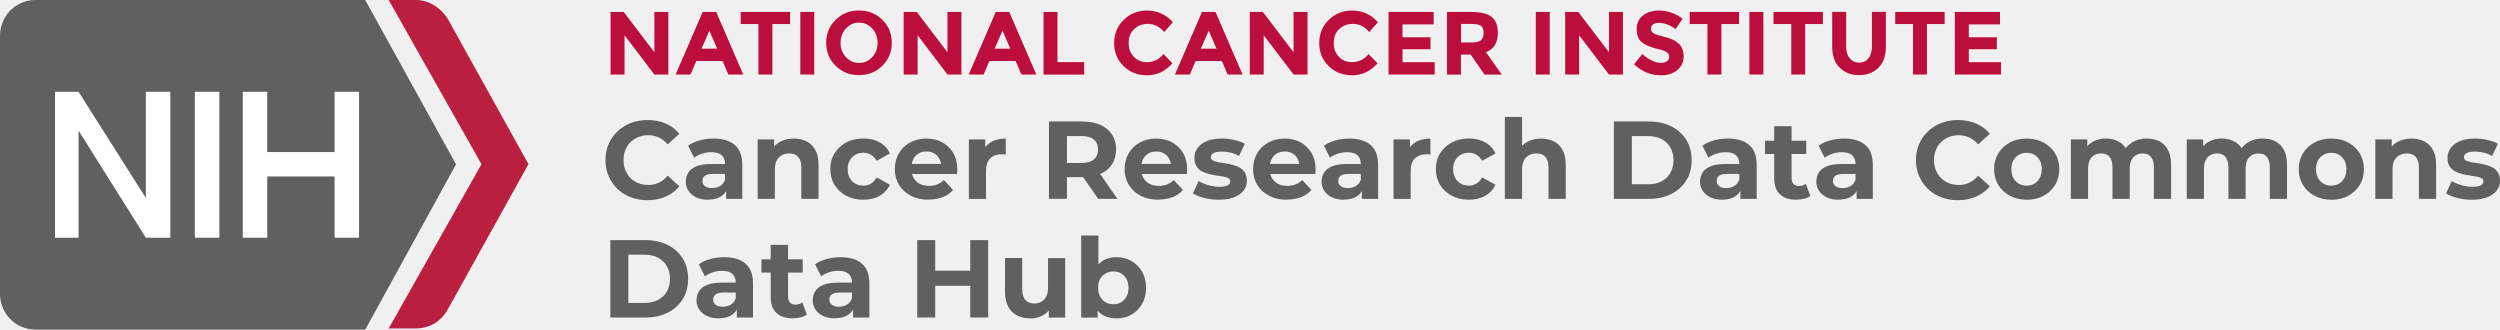
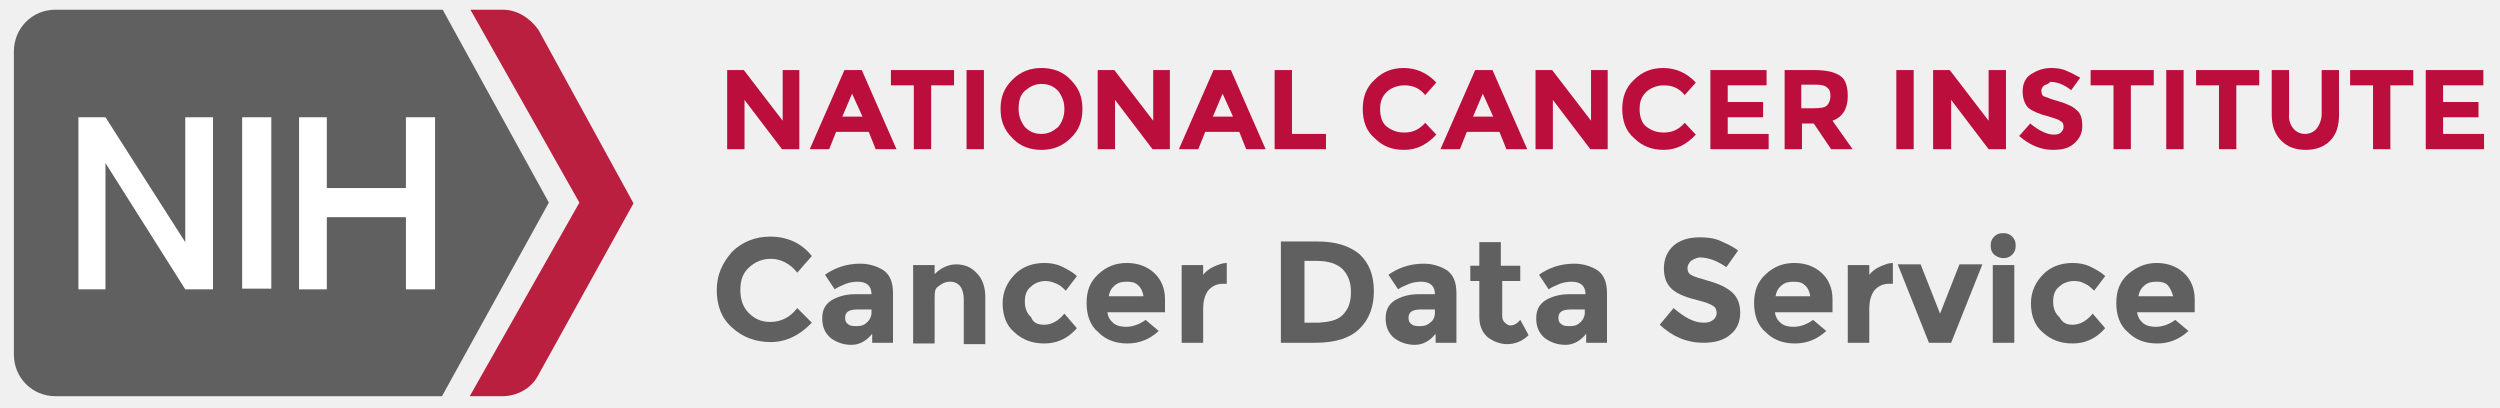
- <svg xmlns="http://www.w3.org/2000/svg" id="Layer_1" data-name="Layer 1" viewBox="0.07 3.75 322.44 42.51">
-   <defs>
-     <style>
- 			.cls-1 { fill: #fff; } 
-       .cls-2 { fill: #bb0e3d; } 
-       .cls-3 { fill: #ba1f40; } 
-       .cls-4 { fill: #606061; }
- 		</style>
-   </defs>
-   <g id="NCI">
-     <path class="cls-2" d="m84.47,5.29h1.8v8.07h-1.8l-3.85-5.06v5.06h-1.8V5.29h1.69l3.96,5.2v-5.2Z" />
-     <path class="cls-2" d="m94.01,13.36l-.75-1.74h-3.38l-.75,1.74h-1.92l3.49-8.07h1.74l3.49,8.07h-1.92Zm-2.44-5.67l-1.02,2.34h2.02l-1.01-2.34Z" />
-     <path class="cls-2" d="m99.69,6.85v6.51h-1.8v-6.51h-2.29v-1.56h6.37v1.56h-2.29Z" />
-     <path class="cls-2" d="m103.29,5.29h1.8v8.07h-1.8V5.29Z" />
-     <path class="cls-2" d="m113.87,12.24c-.82.8-1.82,1.2-3.01,1.2s-2.2-.4-3.01-1.2c-.82-.8-1.22-1.79-1.22-2.97s.41-2.18,1.22-2.97c.82-.8,1.82-1.2,3.01-1.2s2.2.4,3.01,1.2c.82.8,1.22,1.79,1.22,2.97s-.41,2.18-1.22,2.97Zm-.61-2.97c0-.72-.23-1.33-.69-1.84-.46-.51-1.03-.76-1.7-.76s-1.24.25-1.7.76-.69,1.12-.69,1.84.23,1.33.69,1.84c.46.5,1.03.76,1.7.76s1.24-.25,1.7-.76c.46-.5.69-1.12.69-1.84Z" />
-     <path class="cls-2" d="m122.27,5.29h1.8v8.07h-1.8l-3.85-5.06v5.06h-1.8V5.29h1.69l3.96,5.2v-5.2Z" />
-     <path class="cls-2" d="m131.81,13.36l-.75-1.74h-3.38l-.75,1.74h-1.92l3.49-8.07h1.74l3.49,8.07h-1.92Zm-2.44-5.67l-1.02,2.34h2.02l-1-2.34Z" />
-     <path class="cls-2" d="m134.66,13.36V5.29h1.8v6.47h3.44v1.61h-5.24Z" />
-     <path class="cls-2" d="m147.97,11.77c.88,0,1.61-.35,2.17-1.05l1.15,1.19c-.92,1.03-2,1.55-3.24,1.55s-2.27-.39-3.07-1.18c-.8-.79-1.21-1.78-1.21-2.97s.41-2.2,1.23-3c.82-.8,1.82-1.2,3.01-1.2,1.32,0,2.43.5,3.33,1.51l-1.12,1.27c-.57-.71-1.28-1.06-2.12-1.06-.68,0-1.26.22-1.74.66-.48.44-.72,1.04-.72,1.79s.23,1.35.68,1.81c.45.45,1,.68,1.65.68Z" />
-     <path class="cls-2" d="m158.41,13.36l-.75-1.74h-3.38l-.75,1.74h-1.92l3.49-8.07h1.74l3.49,8.07h-1.92Zm-2.44-5.67l-1.02,2.34h2.02l-1-2.34Z" />
-     <path class="cls-2" d="m166.91,5.29h1.8v8.07h-1.8l-3.85-5.06v5.06h-1.8V5.29h1.69l3.96,5.2v-5.2Z" />
-     <path class="cls-2" d="m174.41,11.77c.89,0,1.61-.35,2.17-1.05l1.16,1.19c-.92,1.03-2,1.55-3.24,1.55s-2.27-.39-3.07-1.18c-.8-.79-1.21-1.78-1.21-2.97s.41-2.2,1.23-3c.82-.8,1.82-1.2,3.01-1.2,1.32,0,2.43.5,3.33,1.51l-1.12,1.27c-.57-.71-1.28-1.06-2.12-1.06-.68,0-1.26.22-1.74.66-.48.44-.72,1.04-.72,1.79s.23,1.35.68,1.81c.45.45,1.01.68,1.65.68Z" />
-     <path class="cls-2" d="m184.98,5.29v1.61h-4.02v1.66h3.61v1.54h-3.61v1.67h4.15v1.59h-5.95V5.29h5.82Z" />
-     <path class="cls-2" d="m193.26,7.97c0,1.29-.51,2.13-1.54,2.51l2.04,2.89h-2.22l-1.79-2.58h-1.25v2.58h-1.8V5.29h3.06c1.25,0,2.15.21,2.69.64s.8,1.1.8,2.04Zm-2.17.96c.22-.2.33-.52.33-.95s-.11-.73-.35-.9-.64-.24-1.21-.24h-1.35v2.39h1.32c.62,0,1.04-.1,1.26-.3Z" />
-     <path class="cls-2" d="m198.15,5.29h1.8v8.07h-1.8V5.29Z" />
-     <path class="cls-2" d="m207.59,5.29h1.8v8.07h-1.8l-3.85-5.06v5.06h-1.8V5.29h1.69l3.96,5.2v-5.2Z" />
-     <path class="cls-2" d="m213.26,6.9c-.17.14-.26.33-.26.57s.11.42.32.56c.21.14.7.3,1.47.49s1.36.47,1.79.85c.42.38.64.93.64,1.65s-.27,1.31-.81,1.76-1.26.68-2.14.68c-1.28,0-2.43-.47-3.45-1.42l1.07-1.32c.87.76,1.67,1.14,2.41,1.14.33,0,.59-.07.78-.21.19-.14.28-.33.28-.58s-.1-.44-.3-.58-.6-.29-1.19-.43c-.94-.22-1.63-.51-2.06-.87s-.65-.92-.65-1.69.28-1.36.83-1.77c.55-.42,1.24-.62,2.06-.62.54,0,1.08.09,1.62.28.54.18,1.01.45,1.41.79l-.91,1.32c-.7-.53-1.42-.8-2.17-.8-.3,0-.54.07-.71.21Z" />
-     <path class="cls-2" d="m222.09,6.85v6.51h-1.8v-6.51h-2.29v-1.56h6.37v1.56h-2.29Z" />
-     <path class="cls-2" d="m225.7,5.29h1.8v8.07h-1.8V5.29Z" />
-     <path class="cls-2" d="m232.9,6.85v6.51h-1.8v-6.51h-2.29v-1.56h6.37v1.56h-2.29Z" />
-     <path class="cls-2" d="m238.64,11.27c.3.37.71.56,1.21.56s.91-.19,1.21-.56c.3-.37.44-.88.44-1.53v-4.46h1.8v4.52c0,1.17-.32,2.07-.97,2.7-.65.63-1.47.94-2.48.94s-1.84-.32-2.49-.95-.98-1.53-.98-2.69v-4.52h1.8v4.46c0,.65.15,1.16.45,1.53Z" />
-     <path class="cls-2" d="m248.6,6.85v6.51h-1.8v-6.51h-2.29v-1.56h6.37v1.56h-2.29Z" />
-     <path class="cls-2" d="m258.02,5.29v1.61h-4.02v1.66h3.61v1.54h-3.61v1.67h4.15v1.59h-5.95V5.29h5.82Z" />
+ <svg xmlns="http://www.w3.org/2000/svg" version="1.1" id="CBIIT_Cancer_Data_Service" x="0px" y="0px" viewBox="0 0 360.3 58.7" style="enable-background:new 0 0 360.3 58.7;" xml:space="preserve">
+   <style type="text/css">
+ 	.st0{fill:#606060;}
+ 	.st1{fill:#BB0E3D;}
+ 	.st2{fill:#BA1F40;}
+ 	.st3{fill:#606061;}
+ 	.st4{fill:#FFFFFF;}
+ </style>
+   <g id="Cancer_Data_Service">
+     <path class="st0" d="M111,46.4c1.6,0,2.9-0.7,3.9-2l2.1,2.1c-1.7,1.8-3.7,2.8-5.9,2.8c-2.2,0-4.1-0.7-5.6-2.1   c-1.6-1.4-2.2-3.3-2.2-5.4c0-2.2,0.8-3.9,2.2-5.5c1.4-1.4,3.3-2.2,5.5-2.2c2.4,0,4.5,0.9,6,2.8l-2.1,2.4c-1-1.3-2.4-2-3.8-2   c-1.2,0-2.2,0.4-3.1,1.2c-0.9,0.8-1.3,1.8-1.3,3.3c0,1.4,0.4,2.5,1.2,3.3C108.8,46,109.8,46.4,111,46.4z" />
+     <path class="st0" d="M128.7,49.4h-3v-1.3c-0.8,1-1.8,1.6-3,1.6s-2.2-0.4-3-1c-0.8-0.7-1.2-1.6-1.2-2.8c0-1.2,0.4-2,1.3-2.6   c0.8-0.5,2-0.9,3.4-0.9h2.4l0,0c0-1.2-0.7-1.8-2-1.8c-0.5,0-1.2,0.1-1.7,0.3c-0.7,0.3-1.2,0.5-1.6,0.8l-1.4-2.1   c1.4-1,3.1-1.6,5.1-1.6c1.3,0,2.5,0.4,3.4,1c0.9,0.7,1.3,1.7,1.3,3.3C128.7,42.2,128.7,49.4,128.7,49.4z M125.6,45.1v-0.5h-2   c-1.3,0-1.8,0.4-1.8,1.2c0,0.4,0.1,0.7,0.4,0.9c0.3,0.3,0.8,0.3,1.3,0.3s1-0.1,1.4-0.5C125.3,46.2,125.6,45.6,125.6,45.1z" />
+     <path class="st0" d="M134.7,43.2v6.3h-3.1V38.2h3.1v1.3c0.9-0.9,2-1.4,3.1-1.4c1.2,0,2.2,0.4,3,1.3c0.8,0.8,1.2,2,1.2,3.4v6.8h-3.1   v-6.4c0-1.7-0.7-2.6-2-2.6c-0.7,0-1.2,0.3-1.7,0.7C134.7,41.6,134.7,42.2,134.7,43.2z" />
+     <path class="st0" d="M150.5,46.8c1,0,2-0.5,2.9-1.6l1.8,2.1c-1.4,1.6-3,2.2-4.7,2.2s-3.1-0.5-4.3-1.6c-1.2-1-1.7-2.5-1.7-4.2   s0.7-3.1,1.8-4.2s2.6-1.6,4.2-1.6c0.8,0,1.6,0.1,2.5,0.5c0.8,0.4,1.6,0.8,2.2,1.4l-1.6,2.1c-0.4-0.4-0.8-0.8-1.3-1s-1-0.4-1.6-0.4   c-0.8,0-1.6,0.3-2.1,0.8c-0.7,0.5-0.9,1.3-0.9,2.2c0,0.9,0.3,1.7,0.9,2.2C148.9,46.6,149.7,46.8,150.5,46.8z" />
+     <path class="st0" d="M167,47.7c-1.3,1.2-2.8,1.8-4.5,1.8c-1.7,0-3.1-0.5-4.2-1.6c-1.2-1-1.7-2.5-1.7-4.2c0-1.8,0.5-3.1,1.7-4.2   s2.5-1.6,4.1-1.6c1.6,0,2.9,0.5,3.9,1.4c1,0.9,1.6,2.2,1.6,3.8V45h-8.3c0.1,0.7,0.4,1.2,0.9,1.6c0.5,0.4,1.2,0.5,1.8,0.5   c1,0,2-0.4,2.8-1L167,47.7z M164,41.1c-0.4-0.4-0.9-0.5-1.6-0.5c-0.7,0-1.2,0.1-1.7,0.5c-0.5,0.4-0.8,0.9-0.9,1.6h5   C164.7,42,164.4,41.4,164,41.1z" />
+     <path class="st0" d="M176.2,40.9c-0.9,0-1.6,0.4-2.1,1c-0.5,0.7-0.7,1.6-0.7,2.6v4.9h-3.1V38.2h3.1v1.4c0.4-0.5,0.9-0.9,1.6-1.2   c0.7-0.3,1.2-0.5,1.8-0.5v3H176.2z" />
+     <path class="st0" d="M195.9,36.6c1.4,1.3,2.1,3,2.1,5.4c0,2.2-0.7,4.1-2.1,5.4c-1.3,1.3-3.4,2-6.3,2h-5V34.8h5.2   C192.5,34.8,194.4,35.4,195.9,36.6z M193.5,45.4c0.8-0.8,1.2-1.8,1.2-3.3c0-1.4-0.4-2.5-1.2-3.3c-0.8-0.8-2.1-1.2-3.7-1.2H188v8.9   h2.1C191.5,46.4,192.7,46.2,193.5,45.4z" />
+     <path class="st0" d="M209.9,49.4h-3v-1.3c-0.8,1-1.8,1.6-3,1.6c-1.2,0-2.2-0.4-3-1c-0.8-0.7-1.2-1.6-1.2-2.8c0-1.2,0.4-2,1.3-2.6   c0.8-0.5,2-0.9,3.4-0.9h2.4l0,0c0-1.2-0.7-1.8-2-1.8c-0.5,0-1.2,0.1-1.7,0.3c-0.7,0.3-1.2,0.5-1.6,0.8l-1.4-2.1   c1.4-1,3.1-1.6,5.1-1.6c1.3,0,2.5,0.4,3.4,1c0.9,0.7,1.3,1.7,1.3,3.3V49.4z M206.8,45.1v-0.5h-2c-1.3,0-1.8,0.4-1.8,1.2   c0,0.4,0.1,0.7,0.4,0.9c0.3,0.3,0.8,0.3,1.3,0.3c0.5,0,1-0.1,1.4-0.5C206.6,46.2,206.8,45.6,206.8,45.1z" />
+     <path class="st0" d="M216.5,40.4v5.1c0,0.4,0.1,0.8,0.4,1c0.3,0.3,0.5,0.4,0.8,0.4c0.5,0,1-0.3,1.4-0.8l1.2,2.2   c-0.9,0.9-2,1.3-3.1,1.3c-1,0-2-0.4-2.8-1c-0.8-0.7-1.2-1.7-1.2-2.9v-5.2h-1.3v-2.2h1.3v-3.4h3.1v3.4h2.8v2.2h-2.6V40.4z" />
+     <path class="st0" d="M231.6,49.4h-3v-1.3c-0.8,1-1.8,1.6-3,1.6c-1.2,0-2.2-0.4-3-1c-0.8-0.7-1.2-1.6-1.2-2.8c0-1.2,0.4-2,1.3-2.6   c0.8-0.5,2-0.9,3.4-0.9h2.4l0,0c0-1.2-0.7-1.8-2-1.8c-0.5,0-1.2,0.1-1.7,0.3c-0.7,0.3-1.2,0.5-1.6,0.8l-1.4-2.1   c1.4-1,3.1-1.6,5.1-1.6c1.3,0,2.5,0.4,3.4,1c0.9,0.7,1.3,1.7,1.3,3.3V49.4z M228.4,45.1v-0.5h-2c-1.3,0-1.8,0.4-1.8,1.2   c0,0.4,0.1,0.7,0.4,0.9c0.3,0.3,0.8,0.3,1.3,0.3c0.5,0,1-0.1,1.4-0.5C228.1,46.2,228.4,45.6,228.4,45.1z" />
+     <path class="st0" d="M243.7,37.6c-0.3,0.3-0.5,0.7-0.5,1c0,0.4,0.1,0.8,0.5,1c0.4,0.3,1.3,0.5,2.6,0.9c1.4,0.4,2.5,0.9,3.3,1.6   c0.8,0.7,1.2,1.7,1.2,3s-0.5,2.4-1.4,3.1c-0.9,0.8-2.2,1.2-3.9,1.2c-2.4,0-4.5-0.9-6.3-2.6l2-2.4c1.6,1.4,3,2.1,4.3,2.1   c0.7,0,1-0.1,1.4-0.4c0.4-0.3,0.5-0.7,0.5-1s-0.1-0.8-0.5-1c-0.4-0.3-1-0.5-2.1-0.8c-1.7-0.4-3-0.9-3.8-1.6c-0.8-0.7-1.2-1.7-1.2-3   c0-1.4,0.5-2.5,1.4-3.3c0.9-0.8,2.2-1.2,3.8-1.2c0.9,0,2,0.1,2.9,0.5s1.8,0.8,2.6,1.4l-1.7,2.4c-1.3-0.9-2.6-1.4-3.9-1.4   C244.4,37.2,244,37.4,243.7,37.6z" />
+     <path class="st0" d="M263.2,47.7c-1.3,1.2-2.8,1.8-4.5,1.8c-1.7,0-3.1-0.5-4.2-1.6c-1.2-1-1.7-2.5-1.7-4.2c0-1.8,0.5-3.1,1.7-4.2   s2.5-1.6,4.1-1.6c1.6,0,2.9,0.5,3.9,1.4c1,0.9,1.6,2.2,1.6,3.8V45h-8.3c0.1,0.7,0.4,1.2,0.9,1.6c0.5,0.4,1.2,0.5,1.8,0.5   c1,0,2-0.4,2.8-1L263.2,47.7z M260.1,41.1c-0.4-0.4-0.9-0.5-1.6-0.5s-1.2,0.1-1.7,0.5c-0.5,0.4-0.8,0.9-0.9,1.6h5   C260.8,42,260.5,41.4,260.1,41.1z" />
+     <path class="st0" d="M272.2,40.9c-0.9,0-1.6,0.4-2.1,1c-0.5,0.7-0.7,1.6-0.7,2.6v4.9h-3.1V38.2h3.1v1.4c0.4-0.5,0.9-0.9,1.6-1.2   c0.7-0.3,1.2-0.5,1.8-0.5v3H272.2z" />
+     <path class="st0" d="M278,49.4l-4.5-11.3h3.3l2.8,7.1l2.8-7.1h3.3l-4.5,11.3H278z" />
+     <path class="st0" d="M287.4,36.7c-0.4-0.4-0.5-0.8-0.5-1.3c0-0.5,0.1-0.9,0.5-1.3c0.4-0.4,0.8-0.5,1.3-0.5c0.5,0,0.9,0.1,1.3,0.5   c0.4,0.4,0.5,0.8,0.5,1.3c0,0.5-0.1,0.9-0.5,1.3c-0.4,0.4-0.8,0.5-1.3,0.5C288.2,37.2,287.8,37,287.4,36.7z M290.3,49.4h-3.1V38.2   h3.1V49.4z" />
+     <path class="st0" d="M298.7,46.8c1,0,2-0.5,2.9-1.6l1.8,2.1c-1.4,1.6-3,2.2-4.7,2.2s-3.1-0.5-4.3-1.6c-1.2-1-1.7-2.5-1.7-4.2   s0.7-3.1,1.8-4.2s2.6-1.6,4.2-1.6c0.8,0,1.6,0.1,2.5,0.5c0.8,0.4,1.6,0.8,2.2,1.4l-1.6,2.1c-0.4-0.4-0.8-0.8-1.3-1   c-0.5-0.3-1-0.4-1.6-0.4c-0.8,0-1.6,0.3-2.1,0.8c-0.7,0.5-0.9,1.3-0.9,2.2c0,0.9,0.3,1.7,0.9,2.2C297.3,46.6,297.9,46.8,298.7,46.8   z" />
+     <path class="st0" d="M315.4,47.7c-1.3,1.2-2.8,1.8-4.5,1.8s-3.1-0.5-4.2-1.6c-1.2-1-1.7-2.5-1.7-4.2c0-1.8,0.5-3.1,1.7-4.2   c1.2-1,2.5-1.6,4.1-1.6c1.6,0,2.9,0.5,3.9,1.4c1,0.9,1.6,2.2,1.6,3.8V45H308c0.1,0.7,0.4,1.2,0.9,1.6c0.5,0.4,1.2,0.5,1.8,0.5   c1,0,2-0.4,2.8-1L315.4,47.7z M312.4,41.1c-0.4-0.4-0.9-0.5-1.6-0.5c-0.7,0-1.2,0.1-1.7,0.5c-0.5,0.4-0.8,0.9-0.9,1.6h5   C313,42,312.7,41.4,312.4,41.1z" />
  </g>
-   <g>
-     <path class="cls-3" d="m57.7,5.99c-.92-1.32-2.37-2.24-3.95-2.24h-3.55l11.97,21.18-11.97,21.18h3.55c1.71,0,3.16-.92,3.95-2.24l10.53-18.95-10.53-18.95Z" />
-     <path class="cls-4" d="m58.88,24.93L47.17,3.75H4.67C2.04,3.75.07,5.86.07,8.36v33.29c0,2.5,1.97,4.61,4.61,4.61h42.5l11.71-21.32Z" />
-     <rect class="cls-1" x="25.2" y="15.59" width="3.16" height="18.82" />
-     <polygon class="cls-1" points="18.88 15.59 18.88 29.28 10.2 15.59 7.17 15.59 7.17 34.41 10.2 34.41 10.2 20.59 18.88 34.41 22.04 34.41 22.04 15.59 18.88 15.59" />
-     <polygon class="cls-1" points="43.22 15.59 43.22 23.36 34.54 23.36 34.54 15.59 31.38 15.59 31.38 34.41 34.54 34.41 34.54 26.51 43.22 26.51 43.22 34.41 46.38 34.41 46.38 15.59 43.22 15.59" />
+   <g id="NCI_00000070092132803313263510000000782199851214801833_">
+     <path class="st1" d="M112.7,10.1h2.5v11.4h-2.5l-5.4-7.1v7.1h-2.5V10.1h2.4l5.6,7.3v-7.3H112.7z" />
+     <path class="st1" d="M126.2,21.5l-1-2.5h-4.7l-1,2.5h-2.8l5-11.4h2.5l5,11.4H126.2L126.2,21.5z M122.8,13.5l-1.4,3.3h2.9   L122.8,13.5z" />
+     <path class="st1" d="M134.2,12.3v9.2h-2.5v-9.2h-3.3v-2.2h9.1v2.2H134.2z" />
+     <path class="st1" d="M139.3,10.1h2.5v11.4h-2.5V10.1z" />
+     <path class="st1" d="M154.3,19.9c-1.2,1.2-2.6,1.7-4.2,1.7c-1.6,0-3.1-0.5-4.2-1.7c-1.2-1.2-1.7-2.5-1.7-4.2s0.5-3,1.7-4.2   s2.6-1.7,4.2-1.7c1.6,0,3.1,0.5,4.2,1.7c1.2,1.2,1.7,2.5,1.7,4.2S155.5,18.8,154.3,19.9z M153.4,15.7c0-1-0.3-1.8-0.9-2.6   c-0.7-0.7-1.4-1-2.4-1s-1.7,0.4-2.4,1s-0.9,1.6-0.9,2.6s0.3,1.8,0.9,2.6c0.7,0.7,1.4,1,2.4,1s1.7-0.4,2.4-1   C153.1,17.6,153.4,16.7,153.4,15.7z" />
+     <path class="st1" d="M166.1,10.1h2.5v11.4h-2.5l-5.4-7.1v7.1h-2.5V10.1h2.4l5.6,7.3v-7.3H166.1z" />
+     <path class="st1" d="M179.6,21.5l-1-2.5h-4.9l-1,2.5h-2.8l5-11.4h2.5l5,11.4H179.6L179.6,21.5z M176.2,13.5l-1.4,3.3h2.9   L176.2,13.5z" />
+     <path class="st1" d="M183.7,21.5V10.1h2.5v9.2h4.9v2.2L183.7,21.5L183.7,21.5z" />
+     <path class="st1" d="M202.4,19.1c1.3,0,2.2-0.5,3-1.4l1.6,1.7c-1.3,1.4-2.8,2.2-4.6,2.2s-3.1-0.5-4.3-1.7c-1.2-1-1.7-2.5-1.7-4.2   s0.5-3.1,1.7-4.2c1.2-1.2,2.6-1.7,4.2-1.7c1.8,0,3.4,0.7,4.7,2.1l-1.6,1.8c-0.8-1-1.8-1.4-3-1.4c-0.9,0-1.8,0.3-2.5,0.9   c-0.7,0.7-1,1.4-1,2.5s0.3,2,0.9,2.5C200.7,18.9,201.5,19.1,202.4,19.1z" />
+     <path class="st1" d="M217.1,21.5l-1-2.5h-4.7l-1,2.5h-2.8l5-11.4h2.5l5,11.4H217.1L217.1,21.5z M213.7,13.5l-1.4,3.3h2.9   L213.7,13.5z" />
+     <path class="st1" d="M229.2,10.1h2.5v11.4h-2.5l-5.4-7.1v7.1h-2.5V10.1h2.4l5.6,7.3v-7.3H229.2z" />
+     <path class="st1" d="M239.8,19.1c1.3,0,2.2-0.5,3-1.4l1.6,1.7c-1.3,1.4-2.8,2.2-4.6,2.2c-1.7,0-3.1-0.5-4.3-1.7   c-1.2-1-1.7-2.5-1.7-4.2s0.5-3.1,1.7-4.2c1.2-1.2,2.6-1.7,4.2-1.7c1.8,0,3.4,0.7,4.7,2.1l-1.6,1.8c-0.8-1-1.8-1.4-3-1.4   c-0.9,0-1.8,0.3-2.5,0.9c-0.7,0.7-1,1.4-1,2.5s0.3,2,0.9,2.5C238.1,18.9,238.9,19.1,239.8,19.1z" />
+     <path class="st1" d="M254.6,10.1v2.2H249v2.4h5.1v2.2H249v2.4h5.9v2.2h-8.4V10.1C246.5,10.1,254.6,10.1,254.6,10.1z" />
+     <path class="st1" d="M266.3,13.9c0,1.8-0.8,3-2.2,3.5l2.9,4.1h-3.1l-2.5-3.7h-1.7v3.7h-2.5V10.1h4.3c1.8,0,3,0.3,3.8,0.9   C266,11.5,266.3,12.5,266.3,13.9z M263.3,15.2c0.3-0.3,0.5-0.8,0.5-1.3c0-0.7-0.1-1-0.5-1.3c-0.3-0.3-0.9-0.4-1.7-0.4h-2v3.4h1.8   C262.4,15.6,263,15.5,263.3,15.2z" />
+     <path class="st1" d="M273.3,10.1h2.5v11.4h-2.5V10.1z" />
+     <path class="st1" d="M286.6,10.1h2.5v11.4h-2.5l-5.4-7.1v7.1h-2.6V10.1h2.4l5.6,7.3V10.1z" />
+     <path class="st1" d="M294.6,12.3c-0.3,0.3-0.4,0.5-0.4,0.8c0,0.3,0.1,0.7,0.4,0.8c0.3,0.1,1,0.4,2.1,0.7c1,0.3,2,0.7,2.5,1.2   c0.7,0.5,0.9,1.3,0.9,2.4c0,1-0.4,1.8-1.2,2.5s-1.8,0.9-3,0.9c-1.8,0-3.4-0.7-4.9-2l1.6-1.8c1.2,1,2.4,1.6,3.4,1.6   c0.5,0,0.8-0.1,1-0.3c0.3-0.3,0.4-0.5,0.4-0.8c0-0.4-0.1-0.7-0.4-0.8c-0.3-0.3-0.8-0.4-1.7-0.7c-1.3-0.3-2.4-0.8-2.9-1.2   s-0.9-1.3-0.9-2.4s0.4-2,1.2-2.5c0.8-0.5,1.7-0.9,2.9-0.9c0.8,0,1.6,0.1,2.2,0.4c0.8,0.3,1.4,0.7,2,1l-1.3,1.8c-1-0.8-2-1.2-3-1.2   C295.2,12.1,294.9,12.2,294.6,12.3z" />
+     <path class="st1" d="M307.1,12.3v9.2h-2.5v-9.2h-3.3v-2.2h9.1v2.2H307.1z" />
+     <path class="st1" d="M312.2,10.1h2.5v11.4h-2.5V10.1z" />
+     <path class="st1" d="M322.3,12.3v9.2h-2.5v-9.2h-3.3v-2.2h9.1v2.2H322.3z" />
+     <path class="st1" d="M330.5,18.5c0.4,0.5,1,0.8,1.7,0.8s1.3-0.3,1.7-0.8c0.4-0.5,0.7-1.3,0.7-2.1v-6.3h2.5v6.4   c0,1.7-0.4,2.9-1.3,3.8c-0.9,0.9-2.1,1.3-3.5,1.3c-1.4,0-2.6-0.4-3.5-1.3s-1.4-2.1-1.4-3.8v-6.4h2.5v6.3   C329.8,17.3,330.1,18,330.5,18.5z" />
+     <path class="st1" d="M344.5,12.3v9.2H342v-9.2h-3.3v-2.2h9.1v2.2H344.5z" />
+     <path class="st1" d="M357.9,10.1v2.2h-5.8v2.4h5.1v2.2h-5.1v2.4h5.9v2.2h-8.4V10.1C349.6,10.1,357.9,10.1,357.9,10.1z" />
  </g>
-   <g>
-     <path class="cls-4" d="m83.56,29.57c-.77,0-1.48-.13-2.14-.38-.66-.25-1.23-.61-1.72-1.08-.48-.47-.86-1.01-1.13-1.64s-.41-1.32-.41-2.07.14-1.44.41-2.07.65-1.17,1.14-1.64c.49-.47,1.06-.82,1.72-1.08.66-.25,1.38-.38,2.14-.38.86,0,1.65.15,2.35.45s1.29.74,1.77,1.32l-1.5,1.37c-.33-.39-.71-.68-1.13-.88s-.88-.3-1.38-.3c-.47,0-.89.08-1.28.24s-.73.38-1.01.66c-.29.28-.51.62-.66,1.01-.16.39-.24.82-.24,1.3s.08.91.24,1.3c.16.39.38.73.66,1.01.29.29.62.51,1.01.66s.82.24,1.28.24c.49,0,.95-.1,1.38-.31.42-.2.8-.5,1.13-.89l1.5,1.37c-.47.58-1.06,1.02-1.77,1.33-.7.3-1.49.46-2.37.46Z" />
-     <path class="cls-4" d="m91.38,29.51c-.59,0-1.1-.1-1.52-.31s-.76-.48-.99-.83c-.23-.35-.35-.75-.35-1.18s.11-.84.33-1.19.58-.62,1.06-.81,1.12-.29,1.91-.29h2.02v1.28h-1.8c-.52,0-.88.09-1.08.26-.19.17-.29.38-.29.64,0,.29.11.51.33.68.22.17.52.25.91.25s.72-.09,1.02-.26.51-.43.63-.78l.34,1.04c-.16.48-.46.84-.88,1.1s-.98.39-1.65.39Zm2.34-.11v-1.5l-.14-.33v-2.68c0-.48-.14-.85-.43-1.11-.29-.27-.73-.4-1.33-.4-.41,0-.81.06-1.2.19-.39.13-.73.3-1.02.52l-.78-1.55c.42-.3.92-.53,1.51-.69.59-.16,1.19-.23,1.79-.23,1.17,0,2.08.28,2.72.83.65.55.97,1.41.97,2.58v4.37h-2.08Z" />
-     <path class="cls-4" d="m102.47,21.62c.61,0,1.15.12,1.63.36s.86.61,1.13,1.11c.28.5.41,1.14.41,1.92v4.39h-2.22v-4.05c0-.62-.14-1.07-.41-1.37s-.65-.44-1.15-.44c-.35,0-.67.08-.95.23-.28.15-.5.38-.66.67s-.24.68-.24,1.17v3.79h-2.22v-7.67h2.12v2.12l-.4-.64c.28-.51.67-.91,1.18-1.18.51-.28,1.1-.41,1.75-.41Z" />
-     <path class="cls-4" d="m111.42,29.51c-.83,0-1.56-.17-2.2-.51-.64-.34-1.15-.8-1.51-1.4-.37-.6-.55-1.28-.55-2.04s.18-1.45.55-2.04c.37-.59.87-1.05,1.51-1.4.64-.34,1.38-.51,2.2-.51s1.51.17,2.12.51c.6.34,1.04.81,1.3,1.43l-1.71.94c-.21-.36-.46-.62-.75-.79-.29-.17-.62-.25-.97-.25-.37,0-.71.08-1.01.25-.3.17-.55.41-.73.72-.18.31-.27.69-.27,1.14s.09.83.27,1.15c.18.32.42.56.73.73.3.17.64.25,1.01.25.35,0,.67-.08.97-.25.29-.17.55-.43.75-.81l1.71.94c-.27.61-.7,1.08-1.3,1.43-.6.34-1.31.51-2.12.51Z" />
-     <path class="cls-4" d="m119.84,29.51c-.87,0-1.64-.17-2.29-.51-.66-.34-1.16-.81-1.53-1.4-.36-.59-.54-1.27-.54-2.03s.17-1.44.52-2.04.83-1.07,1.45-1.4c.62-.34,1.32-.51,2.1-.51s1.43.16,2.03.48c.6.32,1.08.78,1.43,1.37.35.59.53,1.3.53,2.12,0,.09,0,.18-.01.29,0,.11-.02.21-.03.31h-6.23v-1.3h5.06l-.87.38c0-.4-.07-.75-.23-1.04-.16-.29-.38-.52-.67-.69-.29-.17-.62-.25-1-.25s-.71.08-1,.25c-.29.17-.52.4-.68.7-.16.3-.24.65-.24,1.06v.34c0,.43.09.8.29,1.11.19.31.45.55.78.72.33.17.73.25,1.2.25.4,0,.75-.06,1.06-.19s.59-.31.85-.56l1.18,1.28c-.35.4-.79.71-1.33.92s-1.14.32-1.84.32Z" />
-     <path class="cls-4" d="m125.03,29.4v-7.67h2.12v2.18l-.3-.64c.23-.54.59-.95,1.1-1.23.5-.28,1.12-.42,1.84-.42v2.07c-.08-.02-.17-.03-.25-.04-.08,0-.16-.01-.24-.01-.63,0-1.13.18-1.5.53-.37.35-.56.89-.56,1.62v3.62h-2.22Z" />
-     <path class="cls-4" d="m135.36,29.4v-9.98h4.32c.89,0,1.66.15,2.31.43.65.29,1.14.71,1.5,1.25s.53,1.18.53,1.92-.18,1.39-.53,1.93c-.35.54-.85.95-1.5,1.23-.65.28-1.42.42-2.31.42h-3.05l1.05-1v3.79h-2.32Zm2.32-3.53l-1.05-1.1h2.92c.7,0,1.24-.15,1.6-.46.36-.3.54-.73.54-1.28s-.18-.98-.54-1.28c-.36-.3-.89-.45-1.6-.45h-2.92l1.05-1.1v5.66Zm4.03,3.53l-2.51-3.62h2.48l2.51,3.62h-2.48Z" />
-     <path class="cls-4" d="m149.48,29.51c-.87,0-1.64-.17-2.29-.51-.66-.34-1.16-.81-1.53-1.4-.36-.59-.54-1.27-.54-2.03s.17-1.44.52-2.04.83-1.07,1.45-1.4c.62-.34,1.32-.51,2.1-.51s1.43.16,2.03.48c.6.32,1.08.78,1.43,1.37.35.59.53,1.3.53,2.12,0,.09,0,.18-.01.29,0,.11-.02.21-.03.31h-6.23v-1.3h5.06l-.87.38c0-.4-.07-.75-.23-1.04-.16-.29-.38-.52-.67-.69-.29-.17-.62-.25-1-.25s-.71.08-1,.25c-.29.17-.52.4-.68.7-.16.3-.24.65-.24,1.06v.34c0,.43.09.8.29,1.11.19.31.45.55.78.72.33.17.73.25,1.2.25.4,0,.75-.06,1.06-.19s.59-.31.85-.56l1.18,1.28c-.35.4-.79.71-1.33.92s-1.14.32-1.84.32Z" />
-     <path class="cls-4" d="m157.25,29.51c-.66,0-1.28-.08-1.88-.23-.6-.16-1.08-.35-1.44-.59l.73-1.58c.36.21.78.38,1.26.52s.95.21,1.42.21c.51,0,.88-.06,1.09-.19.21-.12.32-.29.32-.51,0-.18-.08-.32-.25-.41s-.38-.16-.66-.21-.57-.09-.9-.14c-.33-.05-.66-.11-.99-.2-.33-.09-.63-.21-.91-.36s-.5-.37-.67-.65c-.17-.28-.25-.63-.25-1.07,0-.48.14-.91.43-1.29.29-.38.69-.67,1.21-.88s1.15-.31,1.9-.31c.53,0,1.07.06,1.6.18.54.12.99.28,1.36.49l-.75,1.58c-.36-.21-.73-.36-1.1-.44s-.73-.13-1.08-.13c-.51,0-.88.07-1.11.2-.23.13-.34.3-.34.51,0,.19.08.33.26.44.17.1.39.17.67.22s.58.1.91.14c.33.05.66.11.98.2s.62.21.91.36c.28.16.5.37.67.65.17.28.25.63.25,1.07,0,.47-.14.88-.43,1.25s-.7.65-1.23.86c-.54.21-1.19.31-1.96.31Z" />
-     <path class="cls-4" d="m166.04,29.51c-.87,0-1.64-.17-2.29-.51-.66-.34-1.16-.81-1.52-1.4-.36-.59-.54-1.27-.54-2.03s.17-1.44.52-2.04.83-1.07,1.45-1.4c.62-.34,1.32-.51,2.1-.51s1.43.16,2.03.48,1.08.78,1.43,1.37c.35.59.53,1.3.53,2.12,0,.09,0,.18-.01.29,0,.11-.02.21-.03.31h-6.23v-1.3h5.06l-.87.38c0-.4-.07-.75-.23-1.04-.16-.29-.38-.52-.67-.69-.29-.17-.62-.25-1-.25s-.71.08-1,.25c-.29.17-.51.4-.68.7-.16.3-.24.65-.24,1.06v.34c0,.43.09.8.29,1.11s.45.55.78.72c.33.17.73.25,1.2.25.4,0,.75-.06,1.06-.19.31-.12.59-.31.85-.56l1.18,1.28c-.35.4-.79.71-1.33.92-.53.21-1.15.32-1.84.32Z" />
-     <path class="cls-4" d="m173.38,29.51c-.59,0-1.1-.1-1.52-.31s-.76-.48-.99-.83c-.23-.35-.35-.75-.35-1.18s.11-.84.33-1.19.58-.62,1.06-.81,1.12-.29,1.91-.29h2.02v1.28h-1.8c-.52,0-.88.09-1.08.26-.19.17-.29.38-.29.64,0,.29.11.51.33.68.22.17.52.25.91.25s.72-.09,1.02-.26.51-.43.63-.78l.34,1.04c-.16.48-.46.84-.88,1.1s-.98.39-1.65.39Zm2.34-.11v-1.5l-.14-.33v-2.68c0-.48-.14-.85-.43-1.11-.29-.27-.73-.4-1.33-.4-.41,0-.81.06-1.2.19-.39.13-.73.3-1.02.52l-.78-1.55c.42-.3.92-.53,1.51-.69.59-.16,1.19-.23,1.79-.23,1.17,0,2.08.28,2.72.83.65.55.97,1.41.97,2.58v4.37h-2.08Z" />
-     <path class="cls-4" d="m179.8,29.4v-7.67h2.12v2.18l-.3-.64c.23-.54.59-.95,1.1-1.23.5-.28,1.12-.42,1.84-.42v2.07c-.09-.02-.17-.03-.25-.04s-.16-.01-.24-.01c-.63,0-1.12.18-1.5.53-.37.35-.56.89-.56,1.62v3.62h-2.22Z" />
-     <path class="cls-4" d="m189.52,29.51c-.83,0-1.56-.17-2.2-.51-.64-.34-1.14-.8-1.51-1.4-.37-.6-.55-1.28-.55-2.04s.18-1.45.55-2.04c.37-.59.87-1.05,1.51-1.4.64-.34,1.38-.51,2.2-.51s1.51.17,2.12.51c.6.34,1.04.81,1.3,1.43l-1.71.94c-.21-.36-.46-.62-.76-.79-.29-.17-.62-.25-.97-.25-.37,0-.71.08-1.01.25-.3.17-.55.41-.73.72s-.27.69-.27,1.14.09.83.27,1.15.42.56.73.73c.3.17.64.25,1.01.25s.67-.08.97-.25c.29-.17.55-.43.76-.81l1.71.94c-.27.61-.7,1.08-1.3,1.43-.6.34-1.31.51-2.12.51Z" />
-     <path class="cls-4" d="m198.84,21.62c.61,0,1.15.12,1.63.36s.86.61,1.13,1.11c.28.5.41,1.14.41,1.92v4.39h-2.22v-4.05c0-.62-.14-1.07-.41-1.37s-.65-.44-1.15-.44c-.35,0-.67.08-.95.23-.28.15-.5.38-.66.67s-.24.68-.24,1.17v3.79h-2.22v-10.57h2.22v5.03l-.5-.64c.28-.51.67-.91,1.18-1.18.51-.28,1.1-.41,1.75-.41Z" />
-     <path class="cls-4" d="m208.22,29.4v-9.98h4.53c1.08,0,2.04.21,2.86.62.83.41,1.47.99,1.94,1.74.46.75.7,1.62.7,2.63s-.23,1.88-.7,2.63c-.47.75-1.11,1.33-1.94,1.74-.83.41-1.78.62-2.86.62h-4.53Zm2.32-1.88h2.09c.67,0,1.24-.13,1.73-.38.49-.25.87-.61,1.14-1.08.27-.47.41-1.02.41-1.65s-.14-1.19-.41-1.65c-.27-.47-.65-.82-1.14-1.08-.49-.25-1.07-.38-1.73-.38h-2.09v6.21Z" />
-     <path class="cls-4" d="m222.2,29.51c-.59,0-1.1-.1-1.53-.31-.43-.2-.76-.48-.99-.83s-.35-.75-.35-1.18.11-.84.33-1.19c.22-.35.58-.62,1.06-.81s1.12-.29,1.91-.29h2.02v1.28h-1.8c-.52,0-.88.09-1.08.26-.2.17-.29.38-.29.64,0,.29.11.51.33.68.22.17.52.25.9.25s.72-.09,1.02-.26c.3-.17.51-.43.63-.78l.34,1.04c-.16.48-.46.84-.88,1.1-.43.26-.98.39-1.65.39Zm2.34-.11v-1.5l-.14-.33v-2.68c0-.48-.15-.85-.43-1.11-.29-.27-.73-.4-1.33-.4-.41,0-.81.06-1.2.19-.39.13-.73.3-1.02.52l-.78-1.55c.42-.3.92-.53,1.51-.69s1.19-.23,1.8-.23c1.17,0,2.08.28,2.72.83.65.55.97,1.41.97,2.58v4.37h-2.08Z" />
-     <path class="cls-4" d="m227.71,23.61v-1.71h5.32v1.71h-5.32Zm4.05,5.9c-.9,0-1.61-.23-2.11-.69-.5-.46-.75-1.15-.75-2.06v-6.73h2.24v6.68c0,.32.08.58.25.76.17.18.39.27.68.27.36,0,.67-.1.91-.29l.58,1.57c-.22.16-.49.28-.8.36s-.65.12-.99.12Z" />
-     <path class="cls-4" d="m237.19,29.51c-.59,0-1.1-.1-1.52-.31s-.76-.48-.99-.83c-.23-.35-.35-.75-.35-1.18s.11-.84.33-1.19.58-.62,1.06-.81,1.12-.29,1.91-.29h2.02v1.28h-1.8c-.52,0-.88.09-1.08.26-.19.17-.29.38-.29.64,0,.29.11.51.33.68.22.17.52.25.91.25s.72-.09,1.02-.26.51-.43.63-.78l.34,1.04c-.16.48-.46.84-.88,1.1s-.98.39-1.65.39Zm2.34-.11v-1.5l-.14-.33v-2.68c0-.48-.14-.85-.43-1.11-.29-.27-.73-.4-1.33-.4-.41,0-.81.06-1.2.19-.39.13-.73.3-1.02.52l-.78-1.55c.42-.3.92-.53,1.51-.69.59-.16,1.19-.23,1.79-.23,1.17,0,2.08.28,2.72.83.65.55.97,1.41.97,2.58v4.37h-2.08Z" />
-     <path class="cls-4" d="m252.58,29.57c-.77,0-1.48-.13-2.14-.38s-1.23-.61-1.72-1.08c-.48-.47-.86-1.01-1.13-1.64-.27-.63-.41-1.32-.41-2.07s.13-1.44.41-2.07c.27-.63.65-1.17,1.14-1.64s1.06-.82,1.72-1.08c.66-.25,1.38-.38,2.14-.38.86,0,1.65.15,2.35.45s1.29.74,1.77,1.32l-1.5,1.37c-.33-.39-.71-.68-1.13-.88-.42-.2-.88-.3-1.38-.3-.47,0-.89.08-1.28.24s-.73.38-1.01.66c-.29.28-.51.62-.66,1.01-.16.39-.24.82-.24,1.3s.08.91.24,1.3c.16.39.38.73.66,1.01.29.29.62.51,1.01.66s.82.24,1.28.24c.49,0,.95-.1,1.38-.31.42-.2.8-.5,1.13-.89l1.5,1.37c-.48.58-1.06,1.02-1.77,1.33-.7.3-1.49.46-2.37.46Z" />
-     <path class="cls-4" d="m261.45,29.51c-.81,0-1.53-.17-2.16-.51-.63-.34-1.13-.81-1.49-1.4-.36-.59-.54-1.27-.54-2.03s.18-1.45.54-2.04.86-1.06,1.49-1.4c.63-.34,1.35-.51,2.16-.51s1.54.17,2.18.51c.64.34,1.14.8,1.5,1.4.36.59.54,1.28.54,2.04s-.18,1.45-.54,2.04c-.36.59-.86,1.05-1.5,1.4-.64.34-1.36.51-2.18.51Zm0-1.82c.38,0,.71-.08,1-.25.29-.17.52-.41.7-.73.17-.32.26-.7.26-1.14s-.09-.83-.26-1.14c-.18-.31-.41-.55-.7-.72-.29-.17-.62-.25-.99-.25s-.7.08-1,.25c-.29.17-.53.41-.71.72s-.26.69-.26,1.14.09.82.26,1.14c.18.32.41.57.71.73.29.17.62.25.98.25Z" />
-     <path class="cls-4" d="m276.97,21.62c.61,0,1.15.12,1.62.36.47.24.84.61,1.1,1.11.27.5.4,1.14.4,1.92v4.39h-2.22v-4.05c0-.62-.13-1.07-.38-1.37s-.61-.44-1.06-.44c-.33,0-.63.07-.88.22s-.45.37-.59.66c-.14.29-.21.67-.21,1.13v3.85h-2.22v-4.05c0-.62-.13-1.07-.38-1.37s-.62-.44-1.09-.44c-.32,0-.61.07-.87.22-.26.15-.46.37-.6.66-.14.29-.21.67-.21,1.13v3.85h-2.22v-7.67h2.12v2.08l-.4-.6c.26-.52.63-.92,1.13-1.19.49-.27,1.05-.41,1.67-.41.7,0,1.32.18,1.85.53s.88.9,1.05,1.63l-.78-.21c.26-.59.67-1.06,1.23-1.42s1.21-.53,1.95-.53Z" />
-     <path class="cls-4" d="m291.92,21.62c.61,0,1.15.12,1.62.36.47.24.84.61,1.1,1.11.27.5.4,1.14.4,1.92v4.39h-2.22v-4.05c0-.62-.13-1.07-.38-1.37s-.61-.44-1.06-.44c-.33,0-.63.07-.88.22s-.45.37-.59.66c-.14.29-.21.67-.21,1.13v3.85h-2.22v-4.05c0-.62-.13-1.07-.38-1.37s-.62-.44-1.09-.44c-.32,0-.61.07-.87.22-.26.15-.46.37-.6.66-.14.29-.21.67-.21,1.13v3.85h-2.22v-7.67h2.12v2.08l-.4-.6c.26-.52.63-.92,1.13-1.19.49-.27,1.05-.41,1.67-.41.7,0,1.32.18,1.85.53s.88.9,1.05,1.63l-.78-.21c.26-.59.67-1.06,1.23-1.42s1.21-.53,1.95-.53Z" />
-     <path class="cls-4" d="m300.74,29.51c-.81,0-1.53-.17-2.16-.51-.63-.34-1.13-.81-1.49-1.4-.36-.59-.54-1.27-.54-2.03s.18-1.45.54-2.04.86-1.06,1.49-1.4c.63-.34,1.35-.51,2.16-.51s1.54.17,2.18.51c.64.34,1.14.8,1.5,1.4.36.59.54,1.28.54,2.04s-.18,1.45-.54,2.04c-.36.59-.86,1.05-1.5,1.4-.64.34-1.36.51-2.18.51Zm0-1.82c.38,0,.71-.08,1-.25.29-.17.52-.41.7-.73.17-.32.26-.7.26-1.14s-.09-.83-.26-1.14c-.18-.31-.41-.55-.7-.72-.29-.17-.62-.25-.99-.25s-.7.08-1,.25c-.29.17-.53.41-.71.72s-.26.69-.26,1.14.09.82.26,1.14c.18.32.41.57.71.73.29.17.62.25.98.25Z" />
-     <path class="cls-4" d="m311.1,21.62c.61,0,1.15.12,1.63.36.48.24.86.61,1.13,1.11.28.5.41,1.14.41,1.92v4.39h-2.22v-4.05c0-.62-.14-1.07-.41-1.37s-.65-.44-1.15-.44c-.35,0-.67.08-.95.23-.28.15-.5.38-.66.67-.16.29-.23.68-.23,1.17v3.79h-2.22v-7.67h2.12v2.12l-.4-.64c.28-.51.67-.91,1.18-1.18s1.1-.41,1.75-.41Z" />
-     <path class="cls-4" d="m318.87,29.51c-.66,0-1.28-.08-1.88-.23-.6-.16-1.08-.35-1.44-.59l.73-1.58c.36.21.78.38,1.26.52s.95.21,1.42.21c.51,0,.88-.06,1.09-.19.21-.12.32-.29.32-.51,0-.18-.08-.32-.25-.41s-.38-.16-.66-.21-.57-.09-.9-.14c-.33-.05-.66-.11-.99-.2-.33-.09-.63-.21-.91-.36s-.5-.37-.67-.65c-.17-.28-.25-.63-.25-1.07,0-.48.14-.91.43-1.29.29-.38.69-.67,1.21-.88s1.15-.31,1.9-.31c.53,0,1.07.06,1.6.18.54.12.99.28,1.36.49l-.75,1.58c-.36-.21-.73-.36-1.1-.44s-.73-.13-1.08-.13c-.51,0-.88.07-1.11.2-.23.13-.34.3-.34.51,0,.19.08.33.26.44.17.1.39.17.67.22s.58.1.91.14c.33.05.66.11.98.2s.62.21.91.36c.28.16.5.37.67.65.17.28.25.63.25,1.07,0,.47-.14.88-.43,1.25s-.7.65-1.23.86c-.54.21-1.19.31-1.96.31Z" />
-     <path class="cls-4" d="m78.79,44.7v-9.98h4.53c1.08,0,2.04.21,2.86.62s1.47.99,1.94,1.74c.47.75.7,1.62.7,2.63s-.23,1.88-.7,2.63c-.47.75-1.11,1.33-1.94,1.74s-1.78.62-2.86.62h-4.53Zm2.32-1.88h2.09c.67,0,1.24-.13,1.73-.38.49-.25.87-.61,1.14-1.08s.41-1.02.41-1.65-.14-1.19-.41-1.65c-.27-.47-.65-.82-1.14-1.08-.49-.25-1.07-.38-1.73-.38h-2.09v6.21Z" />
-     <path class="cls-4" d="m92.76,44.81c-.59,0-1.1-.1-1.52-.31s-.76-.48-.99-.83c-.23-.35-.35-.75-.35-1.18s.11-.84.33-1.19.58-.62,1.06-.81,1.12-.29,1.91-.29h2.02v1.28h-1.8c-.52,0-.88.09-1.08.26-.19.17-.29.38-.29.64,0,.29.11.51.33.68.22.17.52.25.91.25s.72-.09,1.02-.26.51-.43.63-.78l.34,1.04c-.16.48-.46.84-.88,1.1s-.98.39-1.65.39Zm2.34-.11v-1.5l-.14-.33v-2.68c0-.48-.14-.85-.43-1.11-.29-.27-.73-.4-1.33-.4-.41,0-.81.06-1.2.19-.39.13-.73.3-1.02.52l-.78-1.55c.42-.3.92-.53,1.51-.69.59-.16,1.19-.23,1.79-.23,1.17,0,2.08.28,2.72.83.65.55.97,1.41.97,2.58v4.37h-2.08Z" />
-     <path class="cls-4" d="m98.28,38.91v-1.71h5.32v1.71h-5.32Zm4.05,5.9c-.9,0-1.61-.23-2.11-.69-.5-.46-.75-1.15-.75-2.06v-6.73h2.24v6.68c0,.32.08.58.25.76.17.18.39.27.68.27.36,0,.66-.1.91-.29l.58,1.57c-.22.16-.49.28-.81.36s-.65.12-.99.12Z" />
-     <path class="cls-4" d="m107.76,44.81c-.59,0-1.1-.1-1.53-.31-.43-.2-.76-.48-.99-.83s-.35-.75-.35-1.18.11-.84.33-1.19c.22-.35.58-.62,1.06-.81s1.12-.29,1.91-.29h2.02v1.28h-1.8c-.52,0-.88.09-1.08.26-.2.17-.29.38-.29.64,0,.29.11.51.33.68.22.17.52.25.9.25s.72-.09,1.02-.26c.3-.17.51-.43.63-.78l.34,1.04c-.16.48-.46.84-.88,1.1-.43.26-.98.39-1.65.39Zm2.34-.11v-1.5l-.14-.33v-2.68c0-.48-.15-.85-.43-1.11-.29-.27-.73-.4-1.33-.4-.41,0-.81.06-1.2.19-.39.13-.73.3-1.02.52l-.78-1.55c.42-.3.92-.53,1.51-.69s1.19-.23,1.8-.23c1.17,0,2.08.28,2.72.83.65.55.97,1.41.97,2.58v4.37h-2.08Z" />
-     <path class="cls-4" d="m120.69,44.7h-2.32v-9.98h2.32v9.98Zm4.69-4.09h-4.87v-1.95h4.87v1.95Zm-.17-5.89h2.31v9.98h-2.31v-9.98Z" />
-     <path class="cls-4" d="m132.96,44.81c-.65,0-1.22-.12-1.71-.37-.49-.25-.88-.63-1.15-1.14s-.41-1.16-.41-1.94v-4.33h2.22v3.99c0,.65.14,1.12.41,1.42s.65.45,1.15.45c.34,0,.65-.08.91-.23.27-.15.48-.38.63-.68.16-.3.23-.68.23-1.14v-3.8h2.21v7.67h-2.11v-2.12l.38.63c-.27.53-.65.93-1.14,1.2-.49.27-1.04.41-1.62.41Z" />
-     <path class="cls-4" d="m139.52,44.7v-10.57h2.22v4.46l-.14,2.27.04,2.28v1.57h-2.12Zm4.52.11c-.66,0-1.23-.14-1.72-.42s-.86-.71-1.12-1.3c-.26-.59-.38-1.33-.38-2.22s.13-1.64.41-2.22c.27-.58.65-1.01,1.13-1.3s1.04-.43,1.68-.43c.73,0,1.38.16,1.96.49.57.33,1.03.79,1.37,1.38.34.59.51,1.28.51,2.08s-.17,1.49-.51,2.08c-.34.59-.79,1.05-1.37,1.38-.58.33-1.23.49-1.96.49Zm-.37-1.82c.37,0,.7-.08.99-.25.29-.17.52-.41.7-.73.18-.32.26-.7.26-1.14s-.09-.83-.26-1.14-.41-.55-.7-.72c-.29-.17-.62-.25-.99-.25s-.7.08-1,.25c-.29.17-.53.41-.71.72s-.26.69-.26,1.14.09.82.26,1.14c.18.32.41.57.71.73.29.17.63.25,1,.25Z" />
+   <g id="NIH_Luggage_Tag_00000099630773664447301570000014605425803882886823_">
+     <path class="st2" d="M77.6,4.3c-1.2-1.7-3.1-2.9-5.1-2.9h-4.7l15.7,27.8L67.7,57.1h4.7c2.2,0,4.2-1.2,5.1-2.9l13.8-24.9L77.6,4.3z" />
+     <path class="st3" d="M79.1,29.2L63.8,1.4H8c-3.5,0-6,2.8-6,6v43.7c0,3.3,2.6,6,6,6h55.7L79.1,29.2z" />
+     <rect x="34.9" y="16.9" class="st4" width="4.2" height="24.7" />
+     <polygon class="st4" points="26.7,16.9 26.7,34.9 15.2,16.9 11.3,16.9 11.3,41.7 15.2,41.7 15.2,23.5 26.7,41.7 30.7,41.7    30.7,16.9  " />
+     <polygon class="st4" points="58.5,16.9 58.5,27.1 47.1,27.1 47.1,16.9 43.1,16.9 43.1,41.7 47.1,41.7 47.1,31.3 58.5,31.3    58.5,41.7 62.7,41.7 62.7,16.9  " />
  </g>
</svg>
